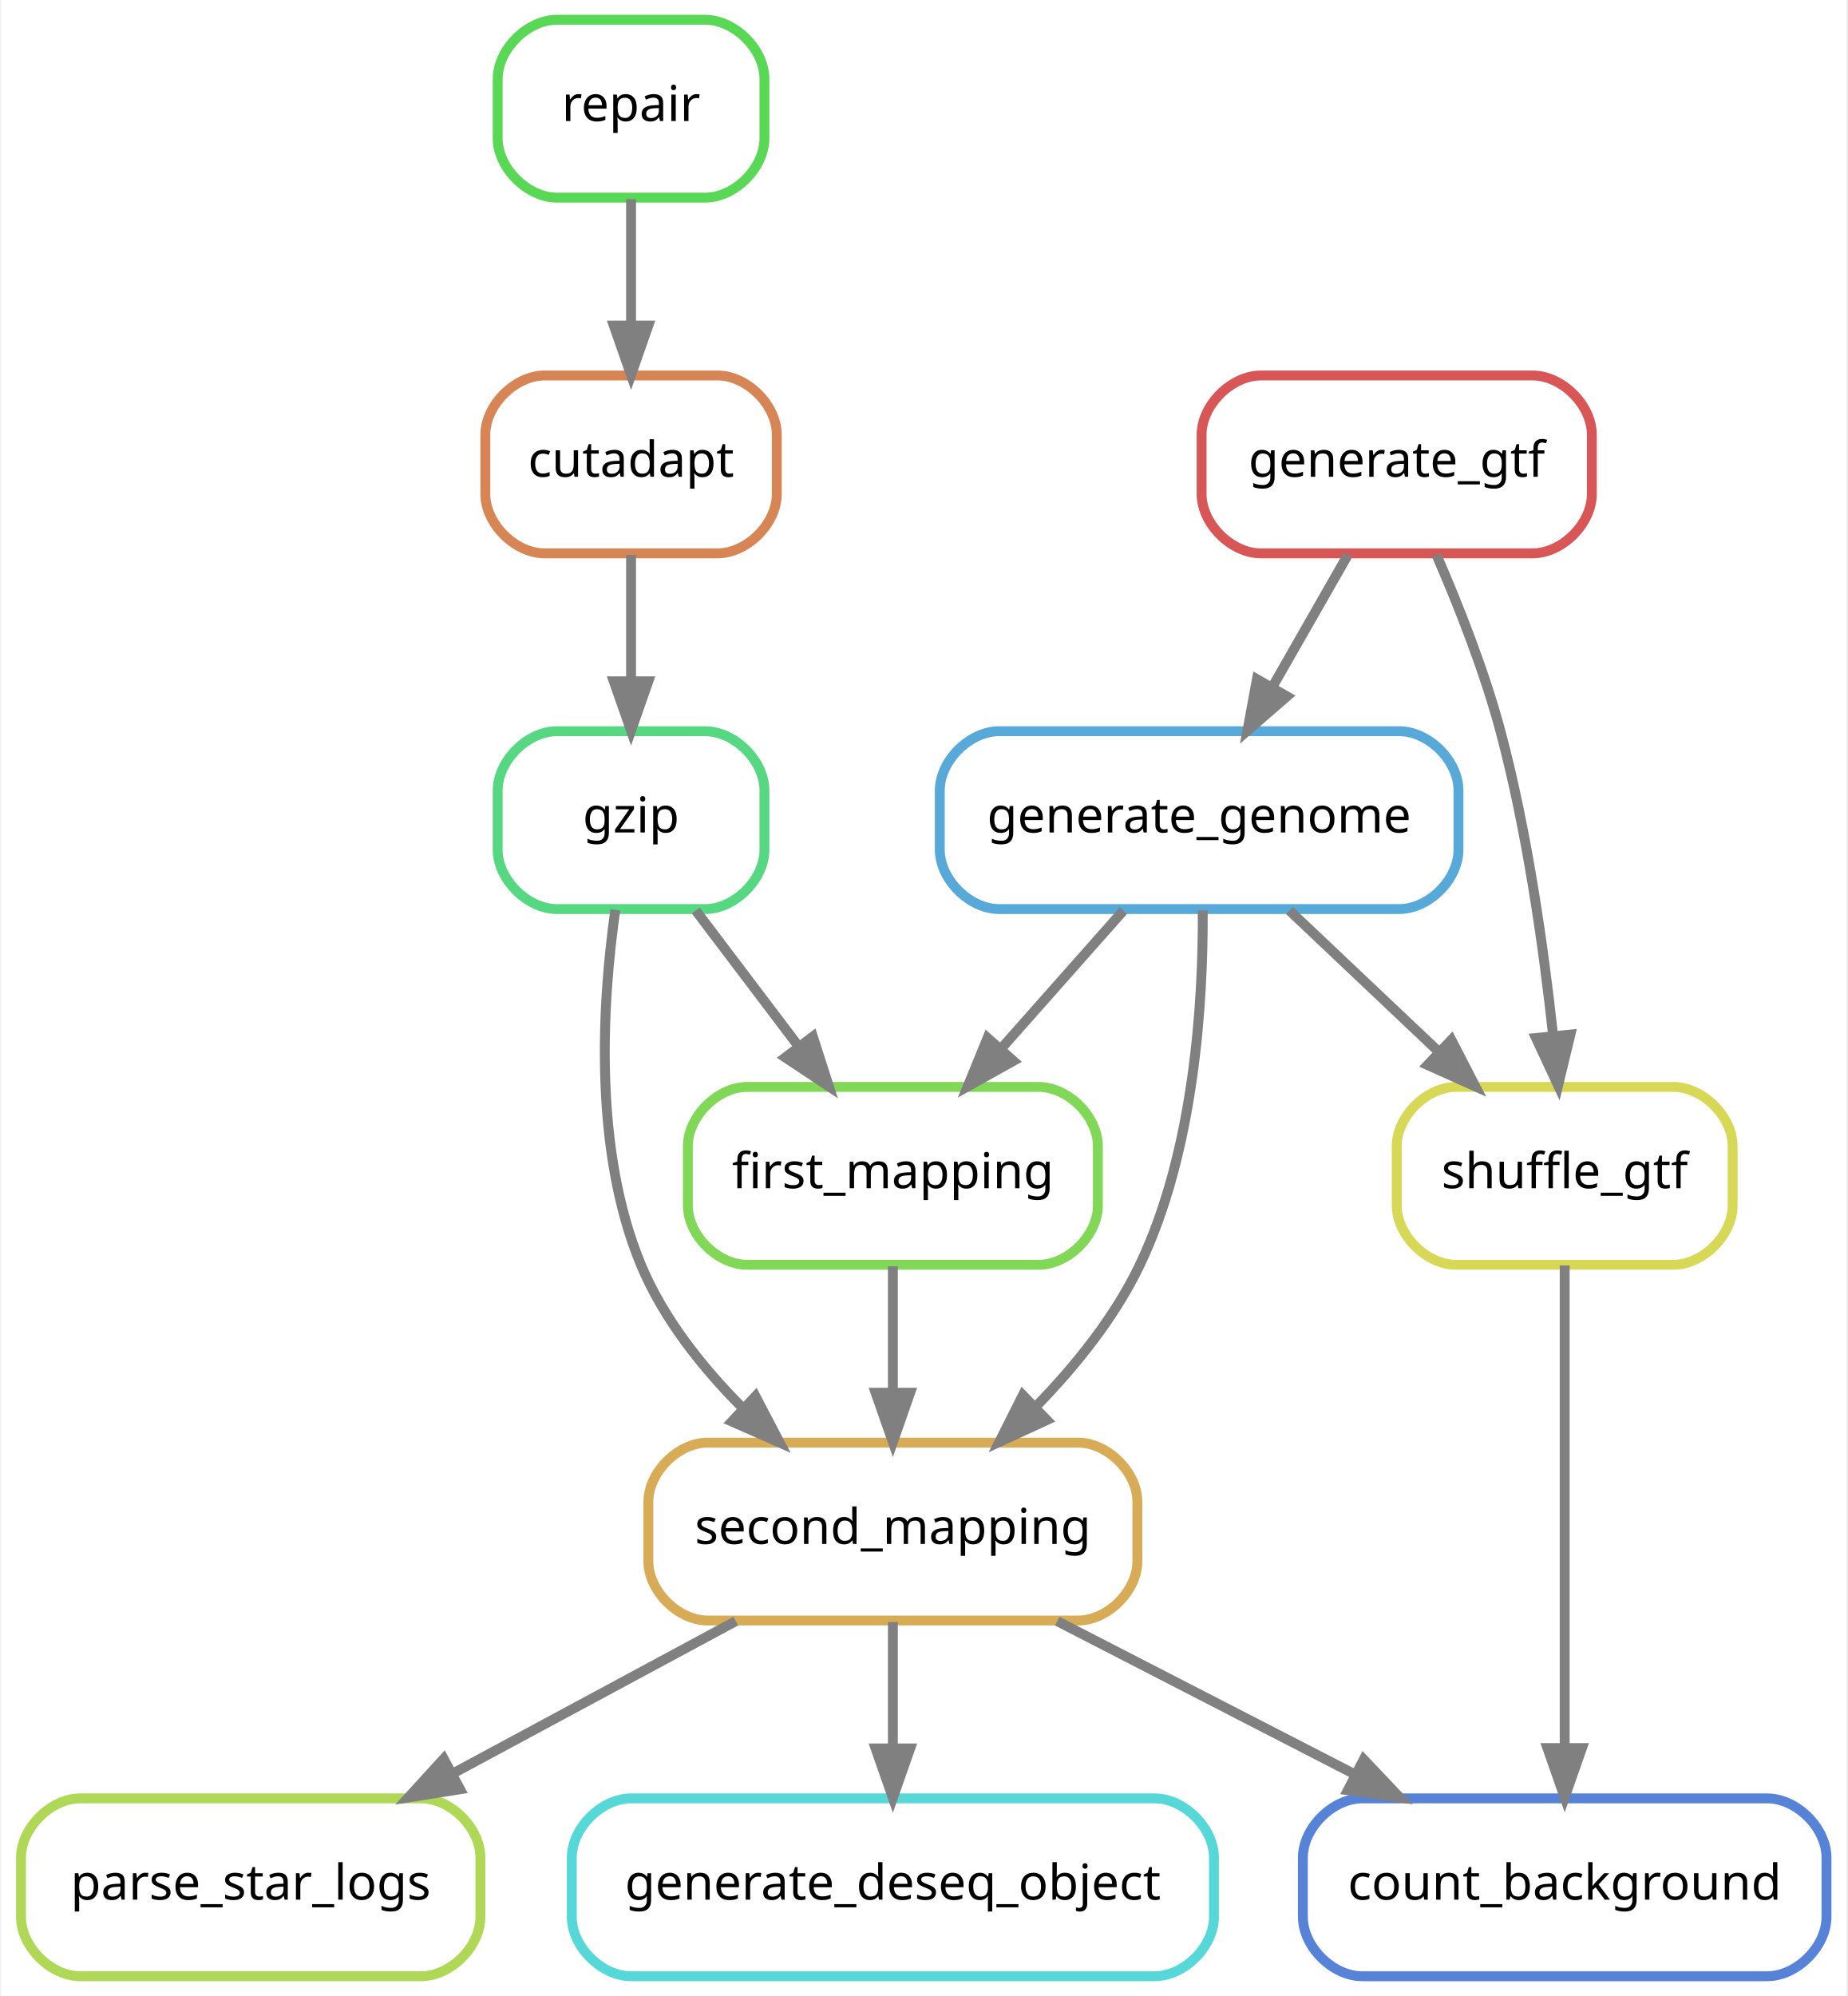
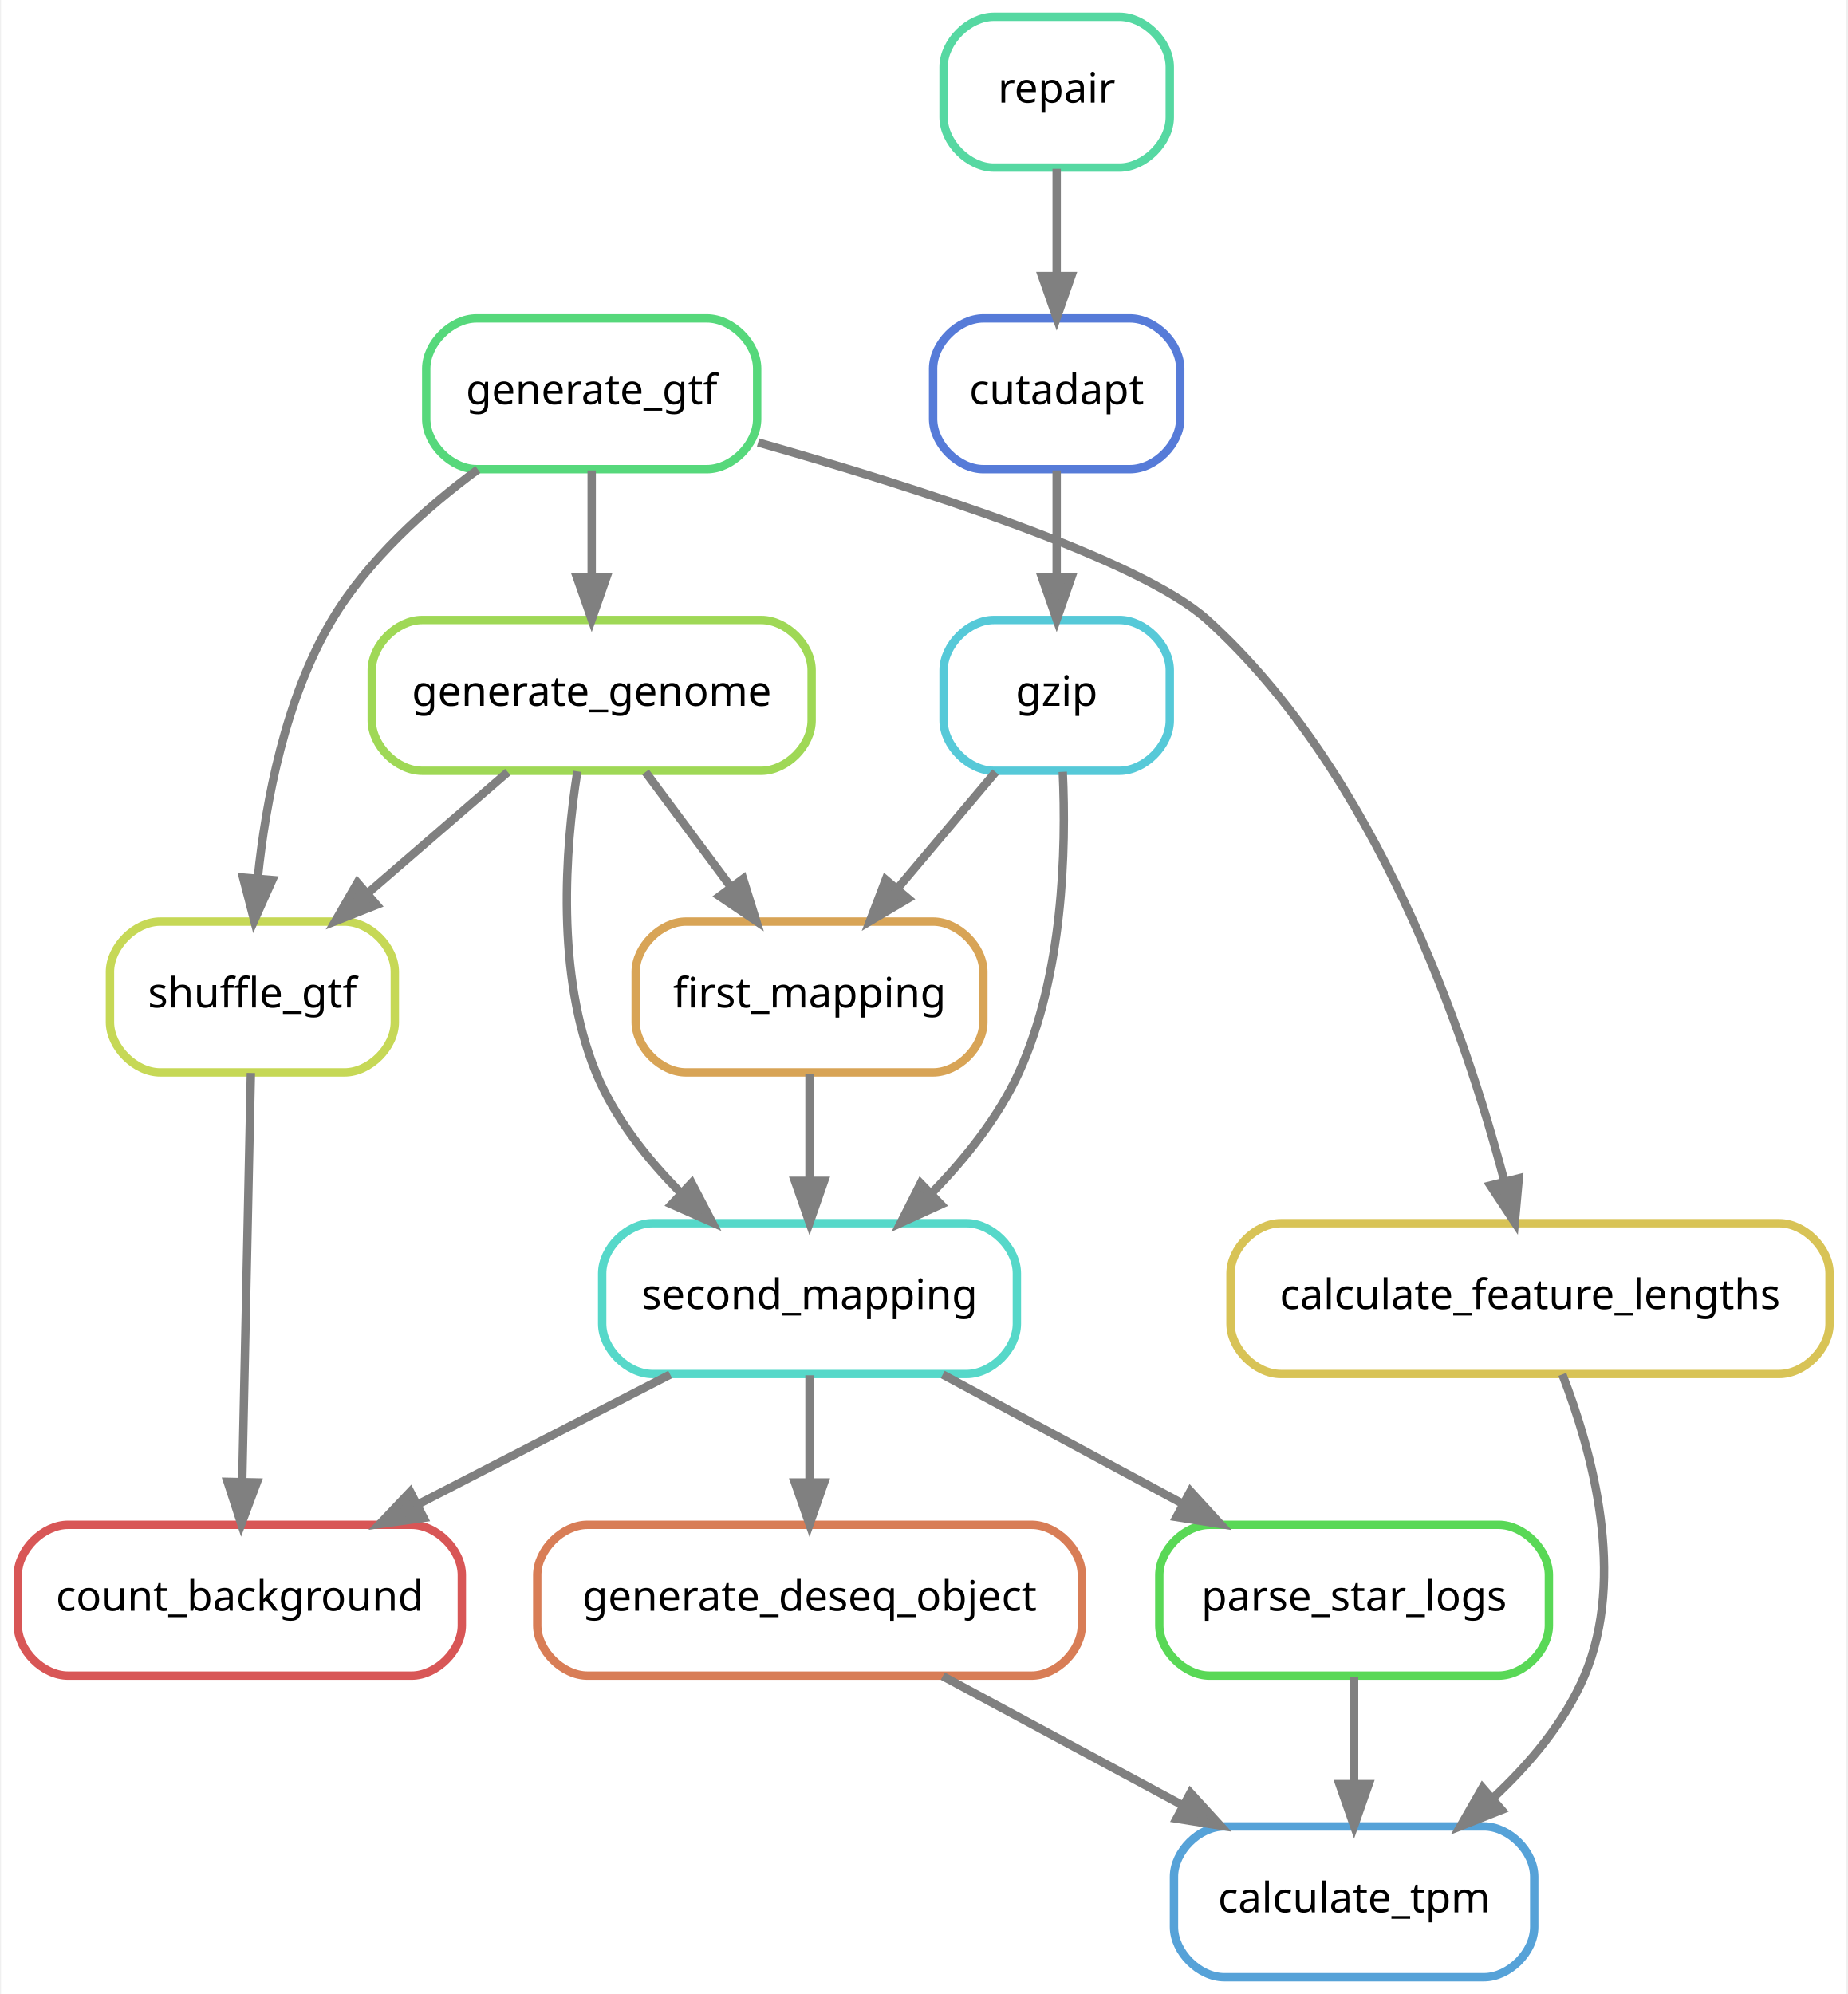
- <svg xmlns="http://www.w3.org/2000/svg" width="374pt" height="404pt" viewBox="0.00 0.00 373.50 404.00">
-   <g id="graph0" class="graph" transform="scale(1 1) rotate(0) translate(4 400)">
-     <polygon fill="white" stroke="none" points="-4,4 -4,-400 369.5,-400 369.5,4 -4,4" />
+ <svg xmlns="http://www.w3.org/2000/svg" width="441pt" height="476pt" viewBox="0.00 0.00 440.50 476.00">
+   <g id="graph0" class="graph" transform="scale(1 1) rotate(0) translate(4 472)">
+     <polygon fill="white" stroke="none" points="-4,4 -4,-472 436.5,-472 436.5,4 -4,4" />
    <g id="node1" class="node">
-       <path fill="none" stroke="#56d8d8" stroke-width="2" d="M229.5,-36C229.5,-36 123.5,-36 123.5,-36 117.5,-36 111.5,-30 111.5,-24 111.5,-24 111.5,-12 111.5,-12 111.5,-6 117.5,-0 123.5,-0 123.5,-0 229.5,-0 229.5,-0 235.5,-0 241.5,-6 241.5,-12 241.5,-12 241.5,-24 241.5,-24 241.5,-30 235.5,-36 229.5,-36" />
-       <text text-anchor="middle" x="176.5" y="-15.5" font-family="sans" font-size="10.00">generate_deseq_object</text>
+       <path fill="none" stroke="#d85656" stroke-width="2" d="M94,-108C94,-108 12,-108 12,-108 6,-108 7.10543e-15,-102 7.10543e-15,-96 7.10543e-15,-96 7.10543e-15,-84 7.10543e-15,-84 7.10543e-15,-78 6,-72 12,-72 12,-72 94,-72 94,-72 100,-72 106,-78 106,-84 106,-84 106,-96 106,-96 106,-102 100,-108 94,-108" />
+       <text text-anchor="middle" x="53" y="-87.5" font-family="sans" font-size="10.00">count_background</text>
    </g>
    <g id="node2" class="node">
-       <path fill="none" stroke="#afd856" stroke-width="2" d="M81,-36C81,-36 12,-36 12,-36 6,-36 7.10543e-15,-30 7.10543e-15,-24 7.10543e-15,-24 7.10543e-15,-12 7.10543e-15,-12 7.10543e-15,-6 6,-0 12,-0 12,-0 81,-0 81,-0 87,-0 93,-6 93,-12 93,-12 93,-24 93,-24 93,-30 87,-36 81,-36" />
-       <text text-anchor="middle" x="46.5" y="-15.5" font-family="sans" font-size="10.00">parse_star_logs</text>
+       <path fill="none" stroke="#56a2d8" stroke-width="2" d="M350,-36C350,-36 288,-36 288,-36 282,-36 276,-30 276,-24 276,-24 276,-12 276,-12 276,-6 282,-0 288,-0 288,-0 350,-0 350,-0 356,-0 362,-6 362,-12 362,-12 362,-24 362,-24 362,-30 356,-36 350,-36" />
+       <text text-anchor="middle" x="319" y="-15.5" font-family="sans" font-size="10.00">calculate_tpm</text>
    </g>
    <g id="node3" class="node">
-       <path fill="none" stroke="#5682d8" stroke-width="2" d="M353.5,-36C353.5,-36 271.5,-36 271.5,-36 265.5,-36 259.5,-30 259.5,-24 259.5,-24 259.5,-12 259.5,-12 259.5,-6 265.5,-0 271.5,-0 271.5,-0 353.5,-0 353.5,-0 359.5,-0 365.5,-6 365.5,-12 365.5,-12 365.5,-24 365.5,-24 365.5,-30 359.5,-36 353.5,-36" />
-       <text text-anchor="middle" x="312.5" y="-15.5" font-family="sans" font-size="10.00">count_background</text>
+       <path fill="none" stroke="#c6d856" stroke-width="2" d="M78,-252C78,-252 34,-252 34,-252 28,-252 22,-246 22,-240 22,-240 22,-228 22,-228 22,-222 28,-216 34,-216 34,-216 78,-216 78,-216 84,-216 90,-222 90,-228 90,-228 90,-240 90,-240 90,-246 84,-252 78,-252" />
+       <text text-anchor="middle" x="56" y="-231.5" font-family="sans" font-size="10.00">shuffle_gtf</text>
+     </g>
+     <g id="edge1" class="edge">
+       <path fill="none" stroke="grey" stroke-width="2" d="M55.638,-215.871C55.127,-191.67 54.188,-147.211 53.579,-118.393" />
+       <polygon fill="grey" stroke="grey" stroke-width="2" points="57.074,-118.113 53.363,-108.189 50.075,-118.261 57.074,-118.113" />
    </g>
    <g id="node4" class="node">
-       <path fill="none" stroke="#d8ac56" stroke-width="2" d="M214,-108C214,-108 139,-108 139,-108 133,-108 127,-102 127,-96 127,-96 127,-84 127,-84 127,-78 133,-72 139,-72 139,-72 214,-72 214,-72 220,-72 226,-78 226,-84 226,-84 226,-96 226,-96 226,-102 220,-108 214,-108" />
-       <text text-anchor="middle" x="176.5" y="-87.5" font-family="sans" font-size="10.00">second_mapping</text>
-     </g>
-     <g id="edge1" class="edge">
-       <path fill="none" stroke="grey" stroke-width="2" d="M176.5,-71.697C176.5,-63.983 176.5,-54.712 176.5,-46.112" />
-       <polygon fill="grey" stroke="grey" stroke-width="2" points="180,-46.104 176.5,-36.104 173,-46.104 180,-46.104" />
+       <path fill="none" stroke="#56d8c9" stroke-width="2" d="M226.5,-180C226.5,-180 151.5,-180 151.5,-180 145.5,-180 139.5,-174 139.5,-168 139.5,-168 139.5,-156 139.5,-156 139.5,-150 145.5,-144 151.5,-144 151.5,-144 226.5,-144 226.5,-144 232.5,-144 238.5,-150 238.5,-156 238.5,-156 238.5,-168 238.5,-168 238.5,-174 232.5,-180 226.5,-180" />
+       <text text-anchor="middle" x="189" y="-159.5" font-family="sans" font-size="10.00">second_mapping</text>
    </g>
    <g id="edge2" class="edge">
-       <path fill="none" stroke="grey" stroke-width="2" d="M144.698,-71.876C127.386,-62.554 105.779,-50.919 87.244,-40.939" />
-       <polygon fill="grey" stroke="grey" stroke-width="2" points="88.888,-37.849 78.424,-36.19 85.569,-44.013 88.888,-37.849" />
+       <path fill="none" stroke="grey" stroke-width="2" d="M155.731,-143.876C137.537,-134.512 114.809,-122.814 95.36,-112.803" />
+       <polygon fill="grey" stroke="grey" stroke-width="2" points="96.89,-109.654 86.397,-108.19 93.687,-115.878 96.89,-109.654" />
+     </g>
+     <g id="node5" class="node">
+       <path fill="none" stroke="#59d856" stroke-width="2" d="M353.5,-108C353.5,-108 284.5,-108 284.5,-108 278.5,-108 272.5,-102 272.5,-96 272.5,-96 272.5,-84 272.5,-84 272.5,-78 278.5,-72 284.5,-72 284.5,-72 353.5,-72 353.5,-72 359.5,-72 365.5,-78 365.5,-84 365.5,-84 365.5,-96 365.5,-96 365.5,-102 359.5,-108 353.5,-108" />
+       <text text-anchor="middle" x="319" y="-87.5" font-family="sans" font-size="10.00">parse_star_logs</text>
+     </g>
+     <g id="edge11" class="edge">
+       <path fill="none" stroke="grey" stroke-width="2" d="M220.802,-143.876C238.114,-134.554 259.721,-122.919 278.256,-112.939" />
+       <polygon fill="grey" stroke="grey" stroke-width="2" points="279.931,-116.012 287.076,-108.19 276.612,-109.849 279.931,-116.012" />
+     </g>
+     <g id="node7" class="node">
+       <path fill="none" stroke="#d87d56" stroke-width="2" d="M242,-108C242,-108 136,-108 136,-108 130,-108 124,-102 124,-96 124,-96 124,-84 124,-84 124,-78 130,-72 136,-72 136,-72 242,-72 242,-72 248,-72 254,-78 254,-84 254,-84 254,-96 254,-96 254,-102 248,-108 242,-108" />
+       <text text-anchor="middle" x="189" y="-87.5" font-family="sans" font-size="10.00">generate_deseq_object</text>
+     </g>
+     <g id="edge13" class="edge">
+       <path fill="none" stroke="grey" stroke-width="2" d="M189,-143.697C189,-135.983 189,-126.712 189,-118.112" />
+       <polygon fill="grey" stroke="grey" stroke-width="2" points="192.5,-118.104 189,-108.104 185.5,-118.104 192.5,-118.104" />
+     </g>
+     <g id="edge4" class="edge">
+       <path fill="none" stroke="grey" stroke-width="2" d="M319,-71.697C319,-63.983 319,-54.712 319,-46.112" />
+       <polygon fill="grey" stroke="grey" stroke-width="2" points="322.5,-46.104 319,-36.104 315.5,-46.104 322.5,-46.104" />
+     </g>
+     <g id="node6" class="node">
+       <path fill="none" stroke="#d8c356" stroke-width="2" d="M420.5,-180C420.5,-180 301.5,-180 301.5,-180 295.5,-180 289.5,-174 289.5,-168 289.5,-168 289.5,-156 289.5,-156 289.5,-150 295.5,-144 301.5,-144 301.5,-144 420.5,-144 420.5,-144 426.5,-144 432.5,-150 432.5,-156 432.5,-156 432.5,-168 432.5,-168 432.5,-174 426.5,-180 420.5,-180" />
+       <text text-anchor="middle" x="361" y="-159.5" font-family="sans" font-size="10.00">calculate_feature_lengths</text>
    </g>
    <g id="edge3" class="edge">
-       <path fill="none" stroke="grey" stroke-width="2" d="M209.769,-71.876C227.963,-62.512 250.691,-50.814 270.14,-40.803" />
-       <polygon fill="grey" stroke="grey" stroke-width="2" points="271.813,-43.878 279.103,-36.19 268.61,-37.654 271.813,-43.878" />
+       <path fill="none" stroke="grey" stroke-width="2" d="M368.712,-143.91C375.866,-125.465 384.019,-95.568 374,-72 369.265,-60.862 360.916,-50.93 352.132,-42.759" />
+       <polygon fill="grey" stroke="grey" stroke-width="2" points="354.23,-39.946 344.38,-36.045 349.648,-45.238 354.23,-39.946" />
    </g>
-     <g id="node5" class="node">
-       <path fill="none" stroke="#d6d856" stroke-width="2" d="M334.5,-180C334.5,-180 290.5,-180 290.5,-180 284.5,-180 278.5,-174 278.5,-168 278.5,-168 278.5,-156 278.5,-156 278.5,-150 284.5,-144 290.5,-144 290.5,-144 334.5,-144 334.5,-144 340.5,-144 346.5,-150 346.5,-156 346.5,-156 346.5,-168 346.5,-168 346.5,-174 340.5,-180 334.5,-180" />
-       <text text-anchor="middle" x="312.5" y="-159.5" font-family="sans" font-size="10.00">shuffle_gtf</text>
+     <g id="edge5" class="edge">
+       <path fill="none" stroke="grey" stroke-width="2" d="M220.802,-71.876C238.114,-62.554 259.721,-50.919 278.256,-40.939" />
+       <polygon fill="grey" stroke="grey" stroke-width="2" points="279.931,-44.013 287.076,-36.19 276.612,-37.849 279.931,-44.013" />
    </g>
-     <g id="edge4" class="edge">
-       <path fill="none" stroke="grey" stroke-width="2" d="M312.5,-143.871C312.5,-119.67 312.5,-75.211 312.5,-46.393" />
-       <polygon fill="grey" stroke="grey" stroke-width="2" points="316,-46.189 312.5,-36.189 309,-46.189 316,-46.189" />
+     <g id="node8" class="node">
+       <path fill="none" stroke="#9fd856" stroke-width="2" d="M177.5,-324C177.5,-324 96.5,-324 96.5,-324 90.5,-324 84.5,-318 84.5,-312 84.5,-312 84.5,-300 84.5,-300 84.5,-294 90.5,-288 96.5,-288 96.5,-288 177.5,-288 177.5,-288 183.5,-288 189.5,-294 189.5,-300 189.5,-300 189.5,-312 189.5,-312 189.5,-318 183.5,-324 177.5,-324" />
+       <text text-anchor="middle" x="137" y="-303.5" font-family="sans" font-size="10.00">generate_genome</text>
    </g>
-     <g id="node6" class="node">
-       <path fill="none" stroke="#80d856" stroke-width="2" d="M206,-180C206,-180 147,-180 147,-180 141,-180 135,-174 135,-168 135,-168 135,-156 135,-156 135,-150 141,-144 147,-144 147,-144 206,-144 206,-144 212,-144 218,-150 218,-156 218,-156 218,-168 218,-168 218,-174 212,-180 206,-180" />
-       <text text-anchor="middle" x="176.5" y="-159.5" font-family="sans" font-size="10.00">first_mapping</text>
+     <g id="edge7" class="edge">
+       <path fill="none" stroke="grey" stroke-width="2" d="M116.978,-287.697C106.874,-278.965 94.464,-268.24 83.483,-258.75" />
+       <polygon fill="grey" stroke="grey" stroke-width="2" points="85.647,-255.995 75.792,-252.104 81.07,-261.291 85.647,-255.995" />
+     </g>
+     <g id="edge8" class="edge">
+       <path fill="none" stroke="grey" stroke-width="2" d="M133.573,-287.865C130.687,-269.381 128.396,-239.451 138,-216 142.409,-205.234 150.14,-195.418 158.269,-187.239" />
+       <polygon fill="grey" stroke="grey" stroke-width="2" points="160.865,-189.603 165.763,-180.208 156.075,-184.498 160.865,-189.603" />
+     </g>
+     <g id="node10" class="node">
+       <path fill="none" stroke="#d8a456" stroke-width="2" d="M218.5,-252C218.5,-252 159.5,-252 159.5,-252 153.5,-252 147.5,-246 147.5,-240 147.5,-240 147.5,-228 147.5,-228 147.5,-222 153.5,-216 159.5,-216 159.5,-216 218.5,-216 218.5,-216 224.5,-216 230.5,-222 230.5,-228 230.5,-228 230.5,-240 230.5,-240 230.5,-246 224.5,-252 218.5,-252" />
+       <text text-anchor="middle" x="189" y="-231.5" font-family="sans" font-size="10.00">first_mapping</text>
+     </g>
+     <g id="edge15" class="edge">
+       <path fill="none" stroke="grey" stroke-width="2" d="M149.854,-287.697C156.025,-279.389 163.537,-269.277 170.324,-260.141" />
+       <polygon fill="grey" stroke="grey" stroke-width="2" points="173.14,-262.219 176.294,-252.104 167.521,-258.045 173.14,-262.219" />
+     </g>
+     <g id="node9" class="node">
+       <path fill="none" stroke="#56d87b" stroke-width="2" d="M164.5,-396C164.5,-396 109.5,-396 109.5,-396 103.5,-396 97.5,-390 97.5,-384 97.5,-384 97.5,-372 97.5,-372 97.5,-366 103.5,-360 109.5,-360 109.5,-360 164.5,-360 164.5,-360 170.5,-360 176.5,-366 176.5,-372 176.5,-372 176.5,-384 176.5,-384 176.5,-390 170.5,-396 164.5,-396" />
+       <text text-anchor="middle" x="137" y="-375.5" font-family="sans" font-size="10.00">generate_gtf</text>
    </g>
    <g id="edge6" class="edge">
-       <path fill="none" stroke="grey" stroke-width="2" d="M176.5,-143.697C176.5,-135.983 176.5,-126.712 176.5,-118.112" />
-       <polygon fill="grey" stroke="grey" stroke-width="2" points="180,-118.104 176.5,-108.104 173,-118.104 180,-118.104" />
+       <path fill="none" stroke="grey" stroke-width="2" d="M109.825,-359.918C97.387,-350.741 83.547,-338.358 75,-324 63.854,-305.274 59.203,-280.891 57.284,-262.382" />
+       <polygon fill="grey" stroke="grey" stroke-width="2" points="60.758,-261.926 56.441,-252.251 53.782,-262.507 60.758,-261.926" />
    </g>
-     <g id="node7" class="node">
-       <path fill="none" stroke="#56d882" stroke-width="2" d="M138.5,-252C138.5,-252 108.5,-252 108.5,-252 102.5,-252 96.5,-246 96.5,-240 96.5,-240 96.5,-228 96.5,-228 96.5,-222 102.5,-216 108.5,-216 108.5,-216 138.5,-216 138.5,-216 144.5,-216 150.5,-222 150.5,-228 150.5,-228 150.5,-240 150.5,-240 150.5,-246 144.5,-252 138.5,-252" />
-       <text text-anchor="middle" x="123.5" y="-231.5" font-family="sans" font-size="10.00">gzip</text>
+     <g id="edge12" class="edge">
+       <path fill="none" stroke="grey" stroke-width="2" d="M176.722,-366.373C214.507,-355.623 267.905,-338.56 284,-324 324.188,-287.645 345.405,-225.813 354.814,-190.287" />
+       <polygon fill="grey" stroke="grey" stroke-width="2" points="358.315,-190.716 357.362,-180.164 351.527,-189.007 358.315,-190.716" />
    </g>
-     <g id="edge7" class="edge">
-       <path fill="none" stroke="grey" stroke-width="2" d="M120.316,-215.845C117.68,-197.345 115.762,-167.402 125.5,-144 130.007,-133.168 137.848,-123.285 146.049,-115.064" />
-       <polygon fill="grey" stroke="grey" stroke-width="2" points="148.686,-117.391 153.597,-108.003 143.903,-112.279 148.686,-117.391" />
-     </g>
-     <g id="edge11" class="edge">
-       <path fill="none" stroke="grey" stroke-width="2" d="M136.601,-215.697C142.891,-207.389 150.547,-197.277 157.465,-188.141" />
-       <polygon fill="grey" stroke="grey" stroke-width="2" points="160.304,-190.19 163.55,-180.104 154.723,-185.964 160.304,-190.19" />
-     </g>
-     <g id="node8" class="node">
-       <path fill="none" stroke="#56a9d8" stroke-width="2" d="M279,-252C279,-252 198,-252 198,-252 192,-252 186,-246 186,-240 186,-240 186,-228 186,-228 186,-222 192,-216 198,-216 198,-216 279,-216 279,-216 285,-216 291,-222 291,-228 291,-228 291,-240 291,-240 291,-246 285,-252 279,-252" />
-       <text text-anchor="middle" x="238.5" y="-231.5" font-family="sans" font-size="10.00">generate_genome</text>
-     </g>
-     <g id="edge5" class="edge">
-       <path fill="none" stroke="grey" stroke-width="2" d="M239.23,-215.72C239.338,-197.113 237.51,-167.078 226.5,-144 221.454,-133.423 213.512,-123.561 205.431,-115.281" />
-       <polygon fill="grey" stroke="grey" stroke-width="2" points="207.673,-112.58 198.05,-108.146 202.808,-117.613 207.673,-112.58" />
-     </g>
-     <g id="edge8" class="edge">
-       <path fill="none" stroke="grey" stroke-width="2" d="M256.792,-215.697C265.933,-207.05 277.14,-196.449 287.1,-187.027" />
-       <polygon fill="grey" stroke="grey" stroke-width="2" points="289.559,-189.519 294.418,-180.104 284.748,-184.434 289.559,-189.519" />
+     <g id="edge14" class="edge">
+       <path fill="none" stroke="grey" stroke-width="2" d="M137,-359.697C137,-351.983 137,-342.712 137,-334.112" />
+       <polygon fill="grey" stroke="grey" stroke-width="2" points="140.5,-334.104 137,-324.104 133.5,-334.104 140.5,-334.104" />
    </g>
    <g id="edge10" class="edge">
-       <path fill="none" stroke="grey" stroke-width="2" d="M223.174,-215.697C215.741,-207.305 206.677,-197.07 198.52,-187.861" />
-       <polygon fill="grey" stroke="grey" stroke-width="2" points="200.9,-185.27 191.65,-180.104 195.66,-189.911 200.9,-185.27" />
+       <path fill="none" stroke="grey" stroke-width="2" d="M189,-215.697C189,-207.983 189,-198.712 189,-190.112" />
+       <polygon fill="grey" stroke="grey" stroke-width="2" points="192.5,-190.104 189,-180.104 185.5,-190.104 192.5,-190.104" />
    </g>
-     <g id="node9" class="node">
-       <path fill="none" stroke="#d85656" stroke-width="2" d="M306,-324C306,-324 251,-324 251,-324 245,-324 239,-318 239,-312 239,-312 239,-300 239,-300 239,-294 245,-288 251,-288 251,-288 306,-288 306,-288 312,-288 318,-294 318,-300 318,-300 318,-312 318,-312 318,-318 312,-324 306,-324" />
-       <text text-anchor="middle" x="278.5" y="-303.5" font-family="sans" font-size="10.00">generate_gtf</text>
+     <g id="node11" class="node">
+       <path fill="none" stroke="#56c9d8" stroke-width="2" d="M263,-324C263,-324 233,-324 233,-324 227,-324 221,-318 221,-312 221,-312 221,-300 221,-300 221,-294 227,-288 233,-288 233,-288 263,-288 263,-288 269,-288 275,-294 275,-300 275,-300 275,-312 275,-312 275,-318 269,-324 263,-324" />
+       <text text-anchor="middle" x="248" y="-303.5" font-family="sans" font-size="10.00">gzip</text>
    </g>
    <g id="edge9" class="edge">
-       <path fill="none" stroke="grey" stroke-width="2" d="M286.547,-287.679C290.979,-277.489 296.229,-264.239 299.5,-252 304.934,-231.666 308.25,-208.072 310.171,-190.287" />
-       <polygon fill="grey" stroke="grey" stroke-width="2" points="313.658,-190.6 311.171,-180.301 306.692,-189.903 313.658,-190.6" />
+       <path fill="none" stroke="grey" stroke-width="2" d="M249.449,-287.754C250.3,-269.177 249.583,-239.166 239,-216 234.13,-205.341 226.237,-195.456 218.147,-187.18" />
+       <polygon fill="grey" stroke="grey" stroke-width="2" points="220.376,-184.467 210.743,-180.057 215.523,-189.512 220.376,-184.467" />
    </g>
-     <g id="edge13" class="edge">
-       <path fill="none" stroke="grey" stroke-width="2" d="M268.612,-287.697C264.011,-279.644 258.44,-269.894 253.347,-260.982" />
-       <polygon fill="grey" stroke="grey" stroke-width="2" points="256.274,-259.05 248.274,-252.104 250.196,-262.523 256.274,-259.05" />
+     <g id="edge16" class="edge">
+       <path fill="none" stroke="grey" stroke-width="2" d="M233.416,-287.697C226.342,-279.305 217.717,-269.07 209.955,-259.861" />
+       <polygon fill="grey" stroke="grey" stroke-width="2" points="212.537,-257.495 203.417,-252.104 207.185,-262.006 212.537,-257.495" />
    </g>
-     <g id="node10" class="node">
-       <path fill="none" stroke="#d88556" stroke-width="2" d="M141,-324C141,-324 106,-324 106,-324 100,-324 94,-318 94,-312 94,-312 94,-300 94,-300 94,-294 100,-288 106,-288 106,-288 141,-288 141,-288 147,-288 153,-294 153,-300 153,-300 153,-312 153,-312 153,-318 147,-324 141,-324" />
-       <text text-anchor="middle" x="123.5" y="-303.5" font-family="sans" font-size="10.00">cutadapt</text>
+     <g id="node12" class="node">
+       <path fill="none" stroke="#567bd8" stroke-width="2" d="M265.5,-396C265.5,-396 230.5,-396 230.5,-396 224.5,-396 218.5,-390 218.5,-384 218.5,-384 218.5,-372 218.5,-372 218.5,-366 224.5,-360 230.5,-360 230.5,-360 265.5,-360 265.5,-360 271.5,-360 277.5,-366 277.5,-372 277.5,-372 277.5,-384 277.5,-384 277.5,-390 271.5,-396 265.5,-396" />
+       <text text-anchor="middle" x="248" y="-375.5" font-family="sans" font-size="10.00">cutadapt</text>
    </g>
-     <g id="edge12" class="edge">
-       <path fill="none" stroke="grey" stroke-width="2" d="M123.5,-287.697C123.5,-279.983 123.5,-270.712 123.5,-262.112" />
-       <polygon fill="grey" stroke="grey" stroke-width="2" points="127,-262.104 123.5,-252.104 120,-262.104 127,-262.104" />
+     <g id="edge17" class="edge">
+       <path fill="none" stroke="grey" stroke-width="2" d="M248,-359.697C248,-351.983 248,-342.712 248,-334.112" />
+       <polygon fill="grey" stroke="grey" stroke-width="2" points="251.5,-334.104 248,-324.104 244.5,-334.104 251.5,-334.104" />
    </g>
-     <g id="node11" class="node">
-       <path fill="none" stroke="#59d856" stroke-width="2" d="M138.5,-396C138.5,-396 108.5,-396 108.5,-396 102.5,-396 96.5,-390 96.5,-384 96.5,-384 96.5,-372 96.5,-372 96.5,-366 102.5,-360 108.5,-360 108.5,-360 138.5,-360 138.5,-360 144.5,-360 150.5,-366 150.5,-372 150.5,-372 150.5,-384 150.5,-384 150.5,-390 144.5,-396 138.5,-396" />
-       <text text-anchor="middle" x="123.5" y="-375.5" font-family="sans" font-size="10.00">repair</text>
+     <g id="node13" class="node">
+       <path fill="none" stroke="#56d8a2" stroke-width="2" d="M263,-468C263,-468 233,-468 233,-468 227,-468 221,-462 221,-456 221,-456 221,-444 221,-444 221,-438 227,-432 233,-432 233,-432 263,-432 263,-432 269,-432 275,-438 275,-444 275,-444 275,-456 275,-456 275,-462 269,-468 263,-468" />
+       <text text-anchor="middle" x="248" y="-447.5" font-family="sans" font-size="10.00">repair</text>
    </g>
-     <g id="edge14" class="edge">
-       <path fill="none" stroke="grey" stroke-width="2" d="M123.5,-359.697C123.5,-351.983 123.5,-342.712 123.5,-334.112" />
-       <polygon fill="grey" stroke="grey" stroke-width="2" points="127,-334.104 123.5,-324.104 120,-334.104 127,-334.104" />
+     <g id="edge18" class="edge">
+       <path fill="none" stroke="grey" stroke-width="2" d="M248,-431.697C248,-423.983 248,-414.712 248,-406.112" />
+       <polygon fill="grey" stroke="grey" stroke-width="2" points="251.5,-406.104 248,-396.104 244.5,-406.104 251.5,-406.104" />
    </g>
  </g>
</svg>
